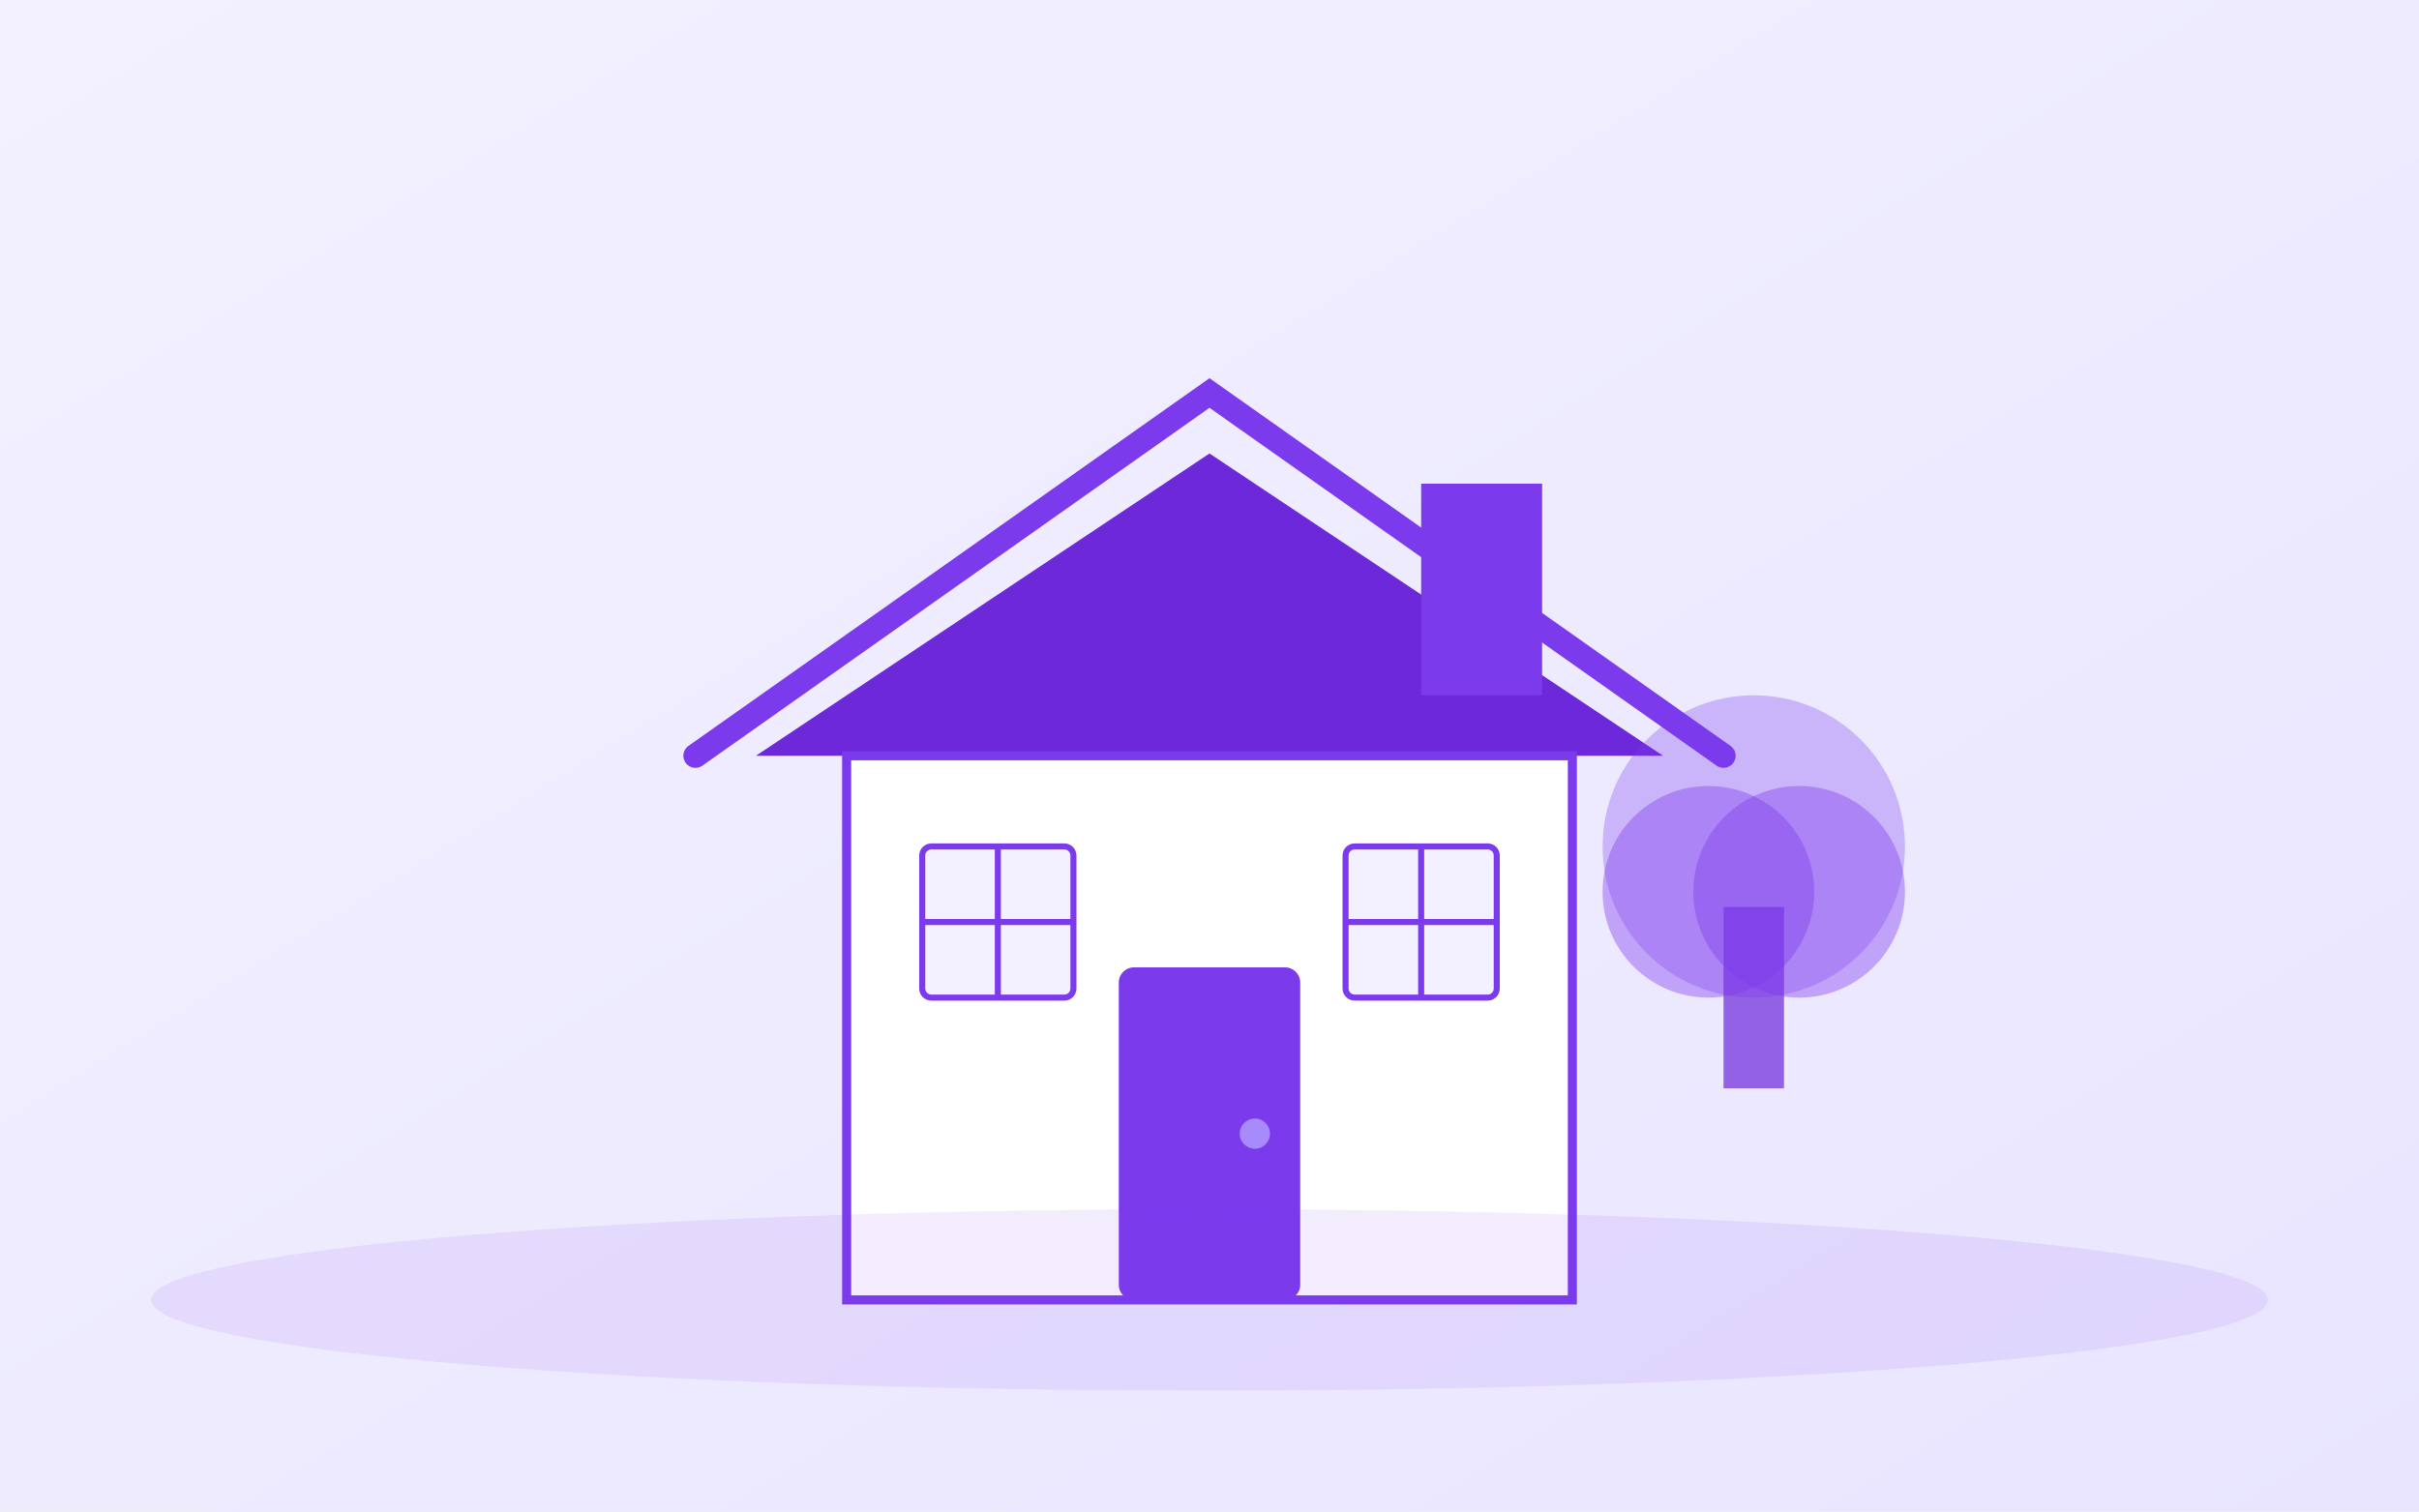
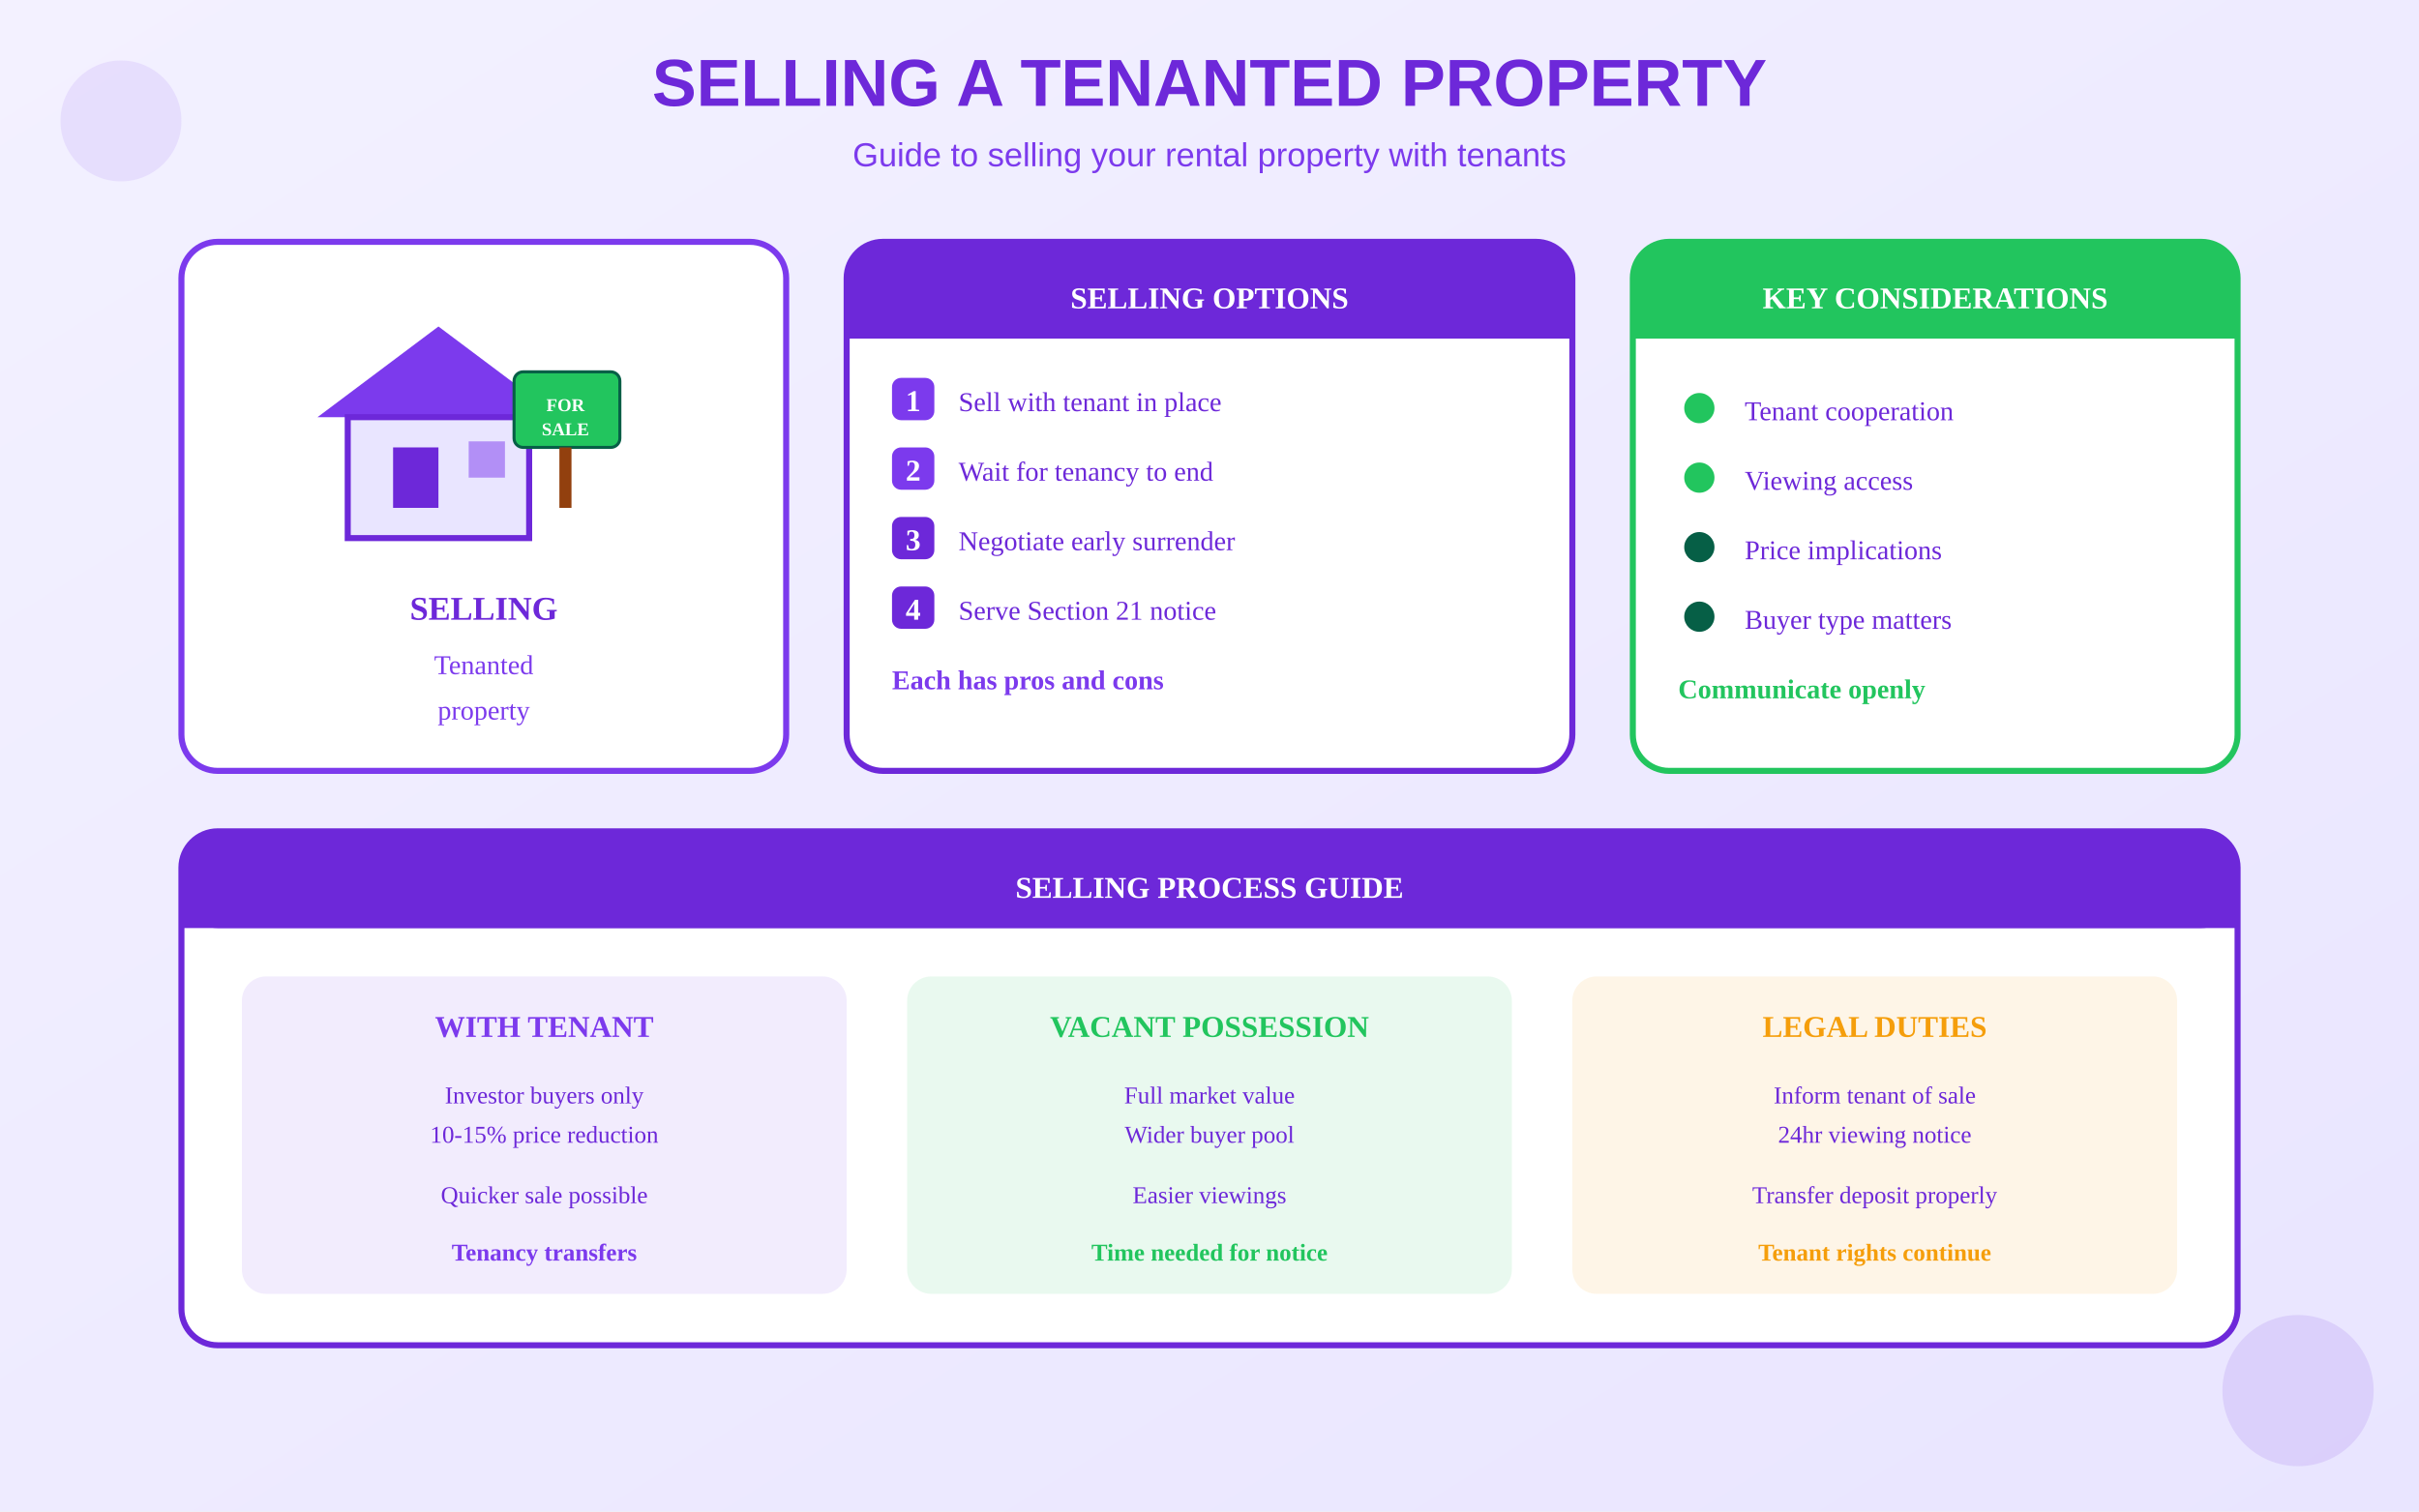
<svg xmlns="http://www.w3.org/2000/svg" viewBox="0 0 800 500">
  <defs>
    <linearGradient id="bgGrad" x1="0%" y1="0%" x2="100%" y2="100%">
      <stop offset="0%" style="stop-color:#F3F1FF" />
      <stop offset="100%" style="stop-color:#E9E5FF" />
    </linearGradient>
  </defs>
  <rect width="800" height="500" fill="url(#bgGrad)" />
-   <g transform="translate(250, 100)">
-     <path d="M-20 150 L150 30 L320 150" fill="none" stroke="#7C3AED" stroke-width="8" stroke-linecap="round" />
-     <path d="M0 150 L150 50 L300 150" fill="#6D28D9" />
-     <rect x="220" y="60" width="40" height="70" fill="#7C3AED" />
-     <rect x="30" y="150" width="240" height="180" fill="white" stroke="#7C3AED" stroke-width="3" />
-     <rect x="120" y="220" width="60" height="110" rx="5" fill="#7C3AED" />
-     <circle cx="165" cy="275" r="5" fill="#A78BFA" />
-     <rect x="55" y="180" width="50" height="50" rx="3" fill="#F3F1FF" stroke="#7C3AED" stroke-width="2" />
-     <line x1="80" y1="180" x2="80" y2="230" stroke="#7C3AED" stroke-width="2" />
-     <line x1="55" y1="205" x2="105" y2="205" stroke="#7C3AED" stroke-width="2" />
-     <rect x="195" y="180" width="50" height="50" rx="3" fill="#F3F1FF" stroke="#7C3AED" stroke-width="2" />
-     <line x1="220" y1="180" x2="220" y2="230" stroke="#7C3AED" stroke-width="2" />
-     <line x1="195" y1="205" x2="245" y2="205" stroke="#7C3AED" stroke-width="2" />
+   <text x="400" y="35" text-anchor="middle" fill="#6D28D9" font-size="22" font-weight="bold" font-family="Arial">SELLING A TENANTED PROPERTY</text>
+   <text x="400" y="55" text-anchor="middle" fill="#7C3AED" font-size="11" font-family="Arial">Guide to selling your rental property with tenants</text>
+   <g transform="translate(60, 80)">
+     <rect x="0" y="0" width="200" height="175" rx="12" fill="white" stroke="#7C3AED" stroke-width="2" />
+     <g transform="translate(25, 8)">
+       <polygon points="60,20 20,50 100,50" fill="#7C3AED" />
+       <rect x="30" y="50" width="60" height="40" fill="#E9E5FF" stroke="#6D28D9" stroke-width="2" />
+       <rect x="45" y="60" width="15" height="20" fill="#6D28D9" />
+       <rect x="70" y="58" width="12" height="12" fill="#7C3AED" opacity="0.5" />
+       <rect x="85" y="35" width="35" height="25" rx="3" fill="#22C55E" stroke="#065F46" stroke-width="1" />
+       <text x="102" y="48" text-anchor="middle" fill="white" font-size="6" font-weight="bold">FOR</text>
+       <text x="102" y="56" text-anchor="middle" fill="white" font-size="6" font-weight="bold">SALE</text>
+       <rect x="100" y="60" width="4" height="20" fill="#92400E" />
+     </g>
+     <text x="100" y="125" text-anchor="middle" fill="#6D28D9" font-size="11" font-weight="bold">SELLING</text>
+     <text x="100" y="143" text-anchor="middle" fill="#7C3AED" font-size="9">Tenanted</text>
+     <text x="100" y="158" text-anchor="middle" fill="#7C3AED" font-size="9">property</text>
  </g>
-   <g transform="translate(550, 200)">
-     <rect x="20" y="100" width="20" height="60" fill="#6D28D9" opacity="0.7" />
-     <circle cx="30" cy="80" r="50" fill="#7C3AED" opacity="0.3" />
-     <circle cx="15" cy="95" r="35" fill="#7C3AED" opacity="0.4" />
-     <circle cx="45" cy="95" r="35" fill="#7C3AED" opacity="0.4" />
+   <g transform="translate(280, 80)">
+     <rect x="0" y="0" width="240" height="175" rx="12" fill="white" stroke="#6D28D9" stroke-width="2" />
+     <rect x="0" y="0" width="240" height="32" rx="12" fill="#6D28D9" />
+     <rect x="0" y="20" width="240" height="12" fill="#6D28D9" />
+     <text x="120" y="22" text-anchor="middle" fill="white" font-size="10" font-weight="bold">SELLING OPTIONS</text>
+     <g transform="translate(15, 45)">
+       <rect x="0" y="0" width="14" height="14" rx="3" fill="#7C3AED" />
+       <text x="7" y="11" text-anchor="middle" fill="white" font-size="10" font-weight="bold">1</text>
+       <text x="22" y="11" fill="#6D28D9" font-size="9">Sell with tenant in place</text>
+     </g>
+     <g transform="translate(15, 68)">
+       <rect x="0" y="0" width="14" height="14" rx="3" fill="#7C3AED" />
+       <text x="7" y="11" text-anchor="middle" fill="white" font-size="10" font-weight="bold">2</text>
+       <text x="22" y="11" fill="#6D28D9" font-size="9">Wait for tenancy to end</text>
+     </g>
+     <g transform="translate(15, 91)">
+       <rect x="0" y="0" width="14" height="14" rx="3" fill="#6D28D9" />
+       <text x="7" y="11" text-anchor="middle" fill="white" font-size="10" font-weight="bold">3</text>
+       <text x="22" y="11" fill="#6D28D9" font-size="9">Negotiate early surrender</text>
+     </g>
+     <g transform="translate(15, 114)">
+       <rect x="0" y="0" width="14" height="14" rx="3" fill="#6D28D9" />
+       <text x="7" y="11" text-anchor="middle" fill="white" font-size="10" font-weight="bold">4</text>
+       <text x="22" y="11" fill="#6D28D9" font-size="9">Serve Section 21 notice</text>
+     </g>
+     <g transform="translate(15, 137)">
+       <text x="0" y="11" fill="#7C3AED" font-size="9" font-weight="bold">Each has pros and cons</text>
+     </g>
  </g>
-   <ellipse cx="400" cy="430" rx="350" ry="30" fill="#7C3AED" opacity="0.1" />
+   <g transform="translate(540, 80)">
+     <rect x="0" y="0" width="200" height="175" rx="12" fill="white" stroke="#22C55E" stroke-width="2" />
+     <rect x="0" y="0" width="200" height="32" rx="12" fill="#22C55E" />
+     <rect x="0" y="20" width="200" height="12" fill="#22C55E" />
+     <text x="100" y="22" text-anchor="middle" fill="white" font-size="10" font-weight="bold">KEY CONSIDERATIONS</text>
+     <g transform="translate(15, 48)">
+       <circle cx="7" cy="7" r="5" fill="#22C55E" />
+       <text x="22" y="11" fill="#6D28D9" font-size="9">Tenant cooperation</text>
+     </g>
+     <g transform="translate(15, 71)">
+       <circle cx="7" cy="7" r="5" fill="#22C55E" />
+       <text x="22" y="11" fill="#6D28D9" font-size="9">Viewing access</text>
+     </g>
+     <g transform="translate(15, 94)">
+       <circle cx="7" cy="7" r="5" fill="#065F46" />
+       <text x="22" y="11" fill="#6D28D9" font-size="9">Price implications</text>
+     </g>
+     <g transform="translate(15, 117)">
+       <circle cx="7" cy="7" r="5" fill="#065F46" />
+       <text x="22" y="11" fill="#6D28D9" font-size="9">Buyer type matters</text>
+     </g>
+     <g transform="translate(15, 140)">
+       <text x="0" y="11" fill="#22C55E" font-size="9" font-weight="bold">Communicate openly</text>
+     </g>
+   </g>
+   <g transform="translate(60, 275)">
+     <rect x="0" y="0" width="680" height="170" rx="12" fill="white" stroke="#6D28D9" stroke-width="2" />
+     <rect x="0" y="0" width="680" height="32" rx="12" fill="#6D28D9" />
+     <rect x="0" y="20" width="680" height="12" fill="#6D28D9" />
+     <text x="340" y="22" text-anchor="middle" fill="white" font-size="10" font-weight="bold">SELLING PROCESS GUIDE</text>
+     <g transform="translate(20, 48)">
+       <rect x="0" y="0" width="200" height="105" rx="8" fill="#7C3AED" opacity="0.1" />
+       <text x="100" y="20" text-anchor="middle" fill="#7C3AED" font-size="10" font-weight="bold">WITH TENANT</text>
+       <text x="100" y="42" text-anchor="middle" fill="#6D28D9" font-size="8">Investor buyers only</text>
+       <text x="100" y="55" text-anchor="middle" fill="#6D28D9" font-size="8">10-15% price reduction</text>
+       <text x="100" y="75" text-anchor="middle" fill="#6D28D9" font-size="8">Quicker sale possible</text>
+       <text x="100" y="94" text-anchor="middle" fill="#7C3AED" font-size="8" font-weight="bold">Tenancy transfers</text>
+     </g>
+     <g transform="translate(240, 48)">
+       <rect x="0" y="0" width="200" height="105" rx="8" fill="#22C55E" opacity="0.1" />
+       <text x="100" y="20" text-anchor="middle" fill="#22C55E" font-size="10" font-weight="bold">VACANT POSSESSION</text>
+       <text x="100" y="42" text-anchor="middle" fill="#6D28D9" font-size="8">Full market value</text>
+       <text x="100" y="55" text-anchor="middle" fill="#6D28D9" font-size="8">Wider buyer pool</text>
+       <text x="100" y="75" text-anchor="middle" fill="#6D28D9" font-size="8">Easier viewings</text>
+       <text x="100" y="94" text-anchor="middle" fill="#22C55E" font-size="8" font-weight="bold">Time needed for notice</text>
+     </g>
+     <g transform="translate(460, 48)">
+       <rect x="0" y="0" width="200" height="105" rx="8" fill="#F59E0B" opacity="0.1" />
+       <text x="100" y="20" text-anchor="middle" fill="#F59E0B" font-size="10" font-weight="bold">LEGAL DUTIES</text>
+       <text x="100" y="42" text-anchor="middle" fill="#6D28D9" font-size="8">Inform tenant of sale</text>
+       <text x="100" y="55" text-anchor="middle" fill="#6D28D9" font-size="8">24hr viewing notice</text>
+       <text x="100" y="75" text-anchor="middle" fill="#6D28D9" font-size="8">Transfer deposit properly</text>
+       <text x="100" y="94" text-anchor="middle" fill="#F59E0B" font-size="8" font-weight="bold">Tenant rights continue</text>
+     </g>
+   </g>
+   <circle cx="40" cy="40" r="20" fill="#7C3AED" opacity="0.1" />
+   <circle cx="760" cy="460" r="25" fill="#6D28D9" opacity="0.12" />
</svg>
